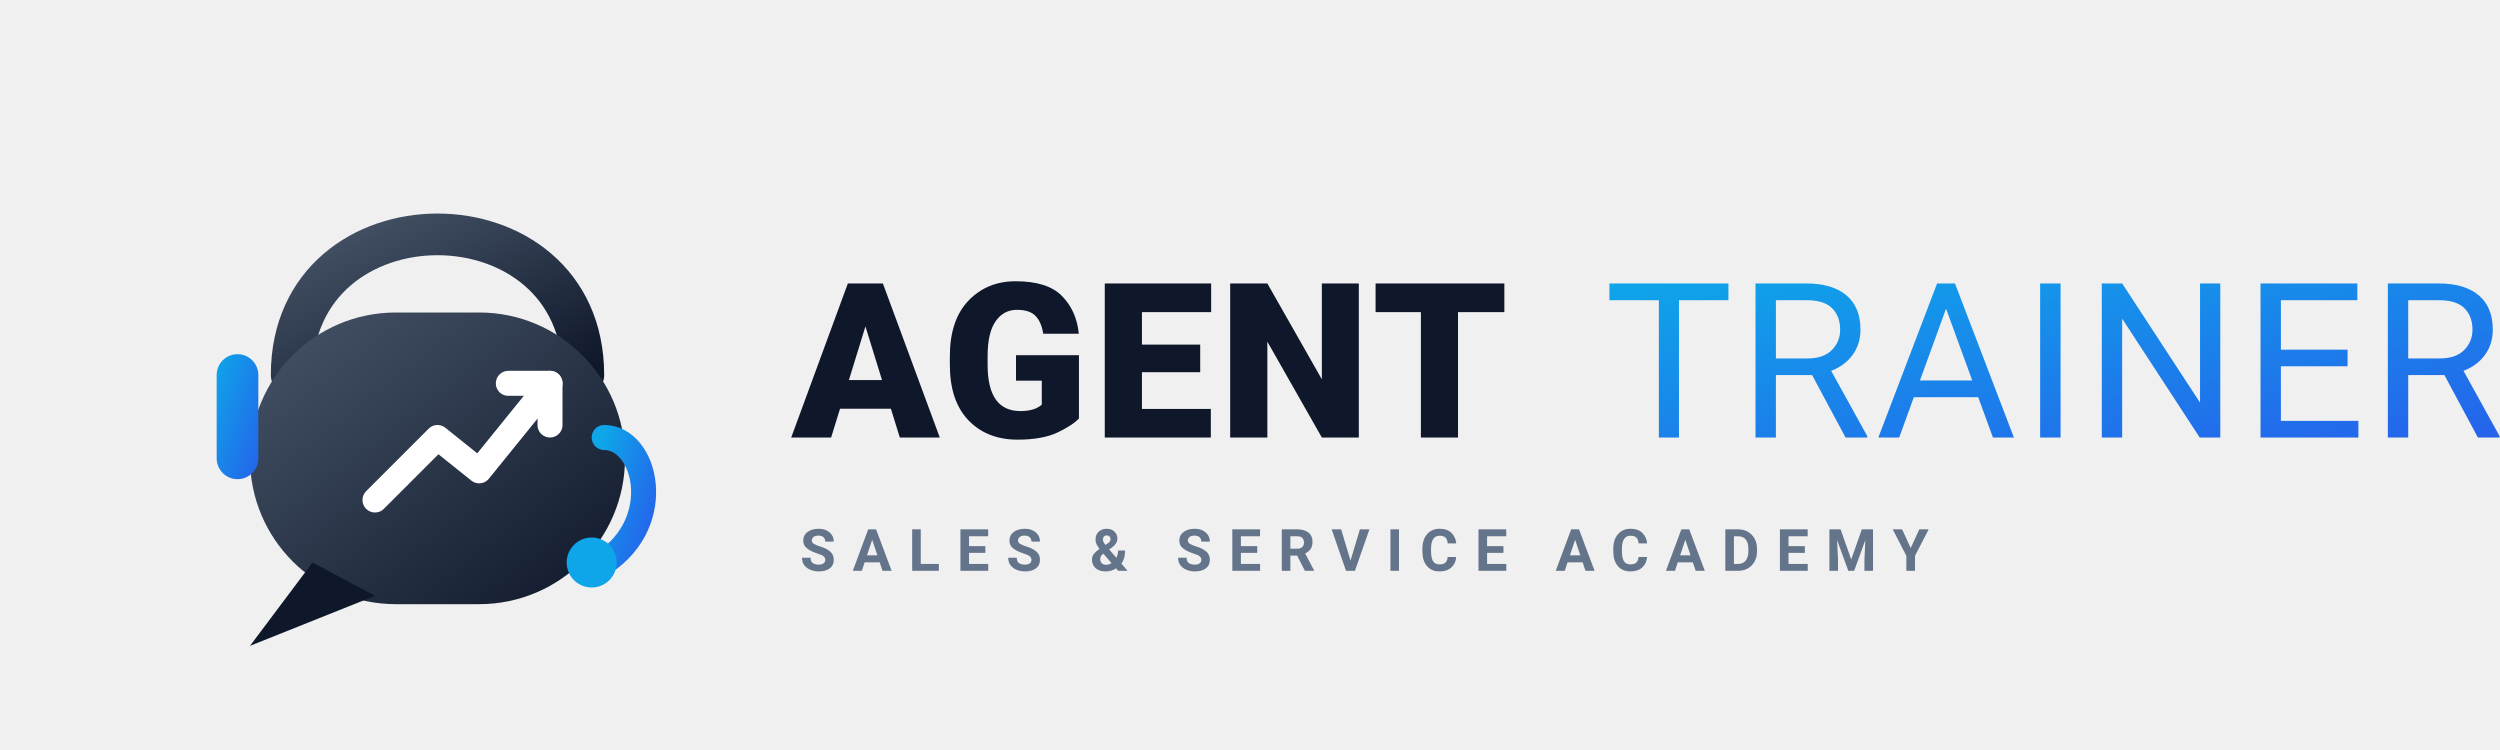
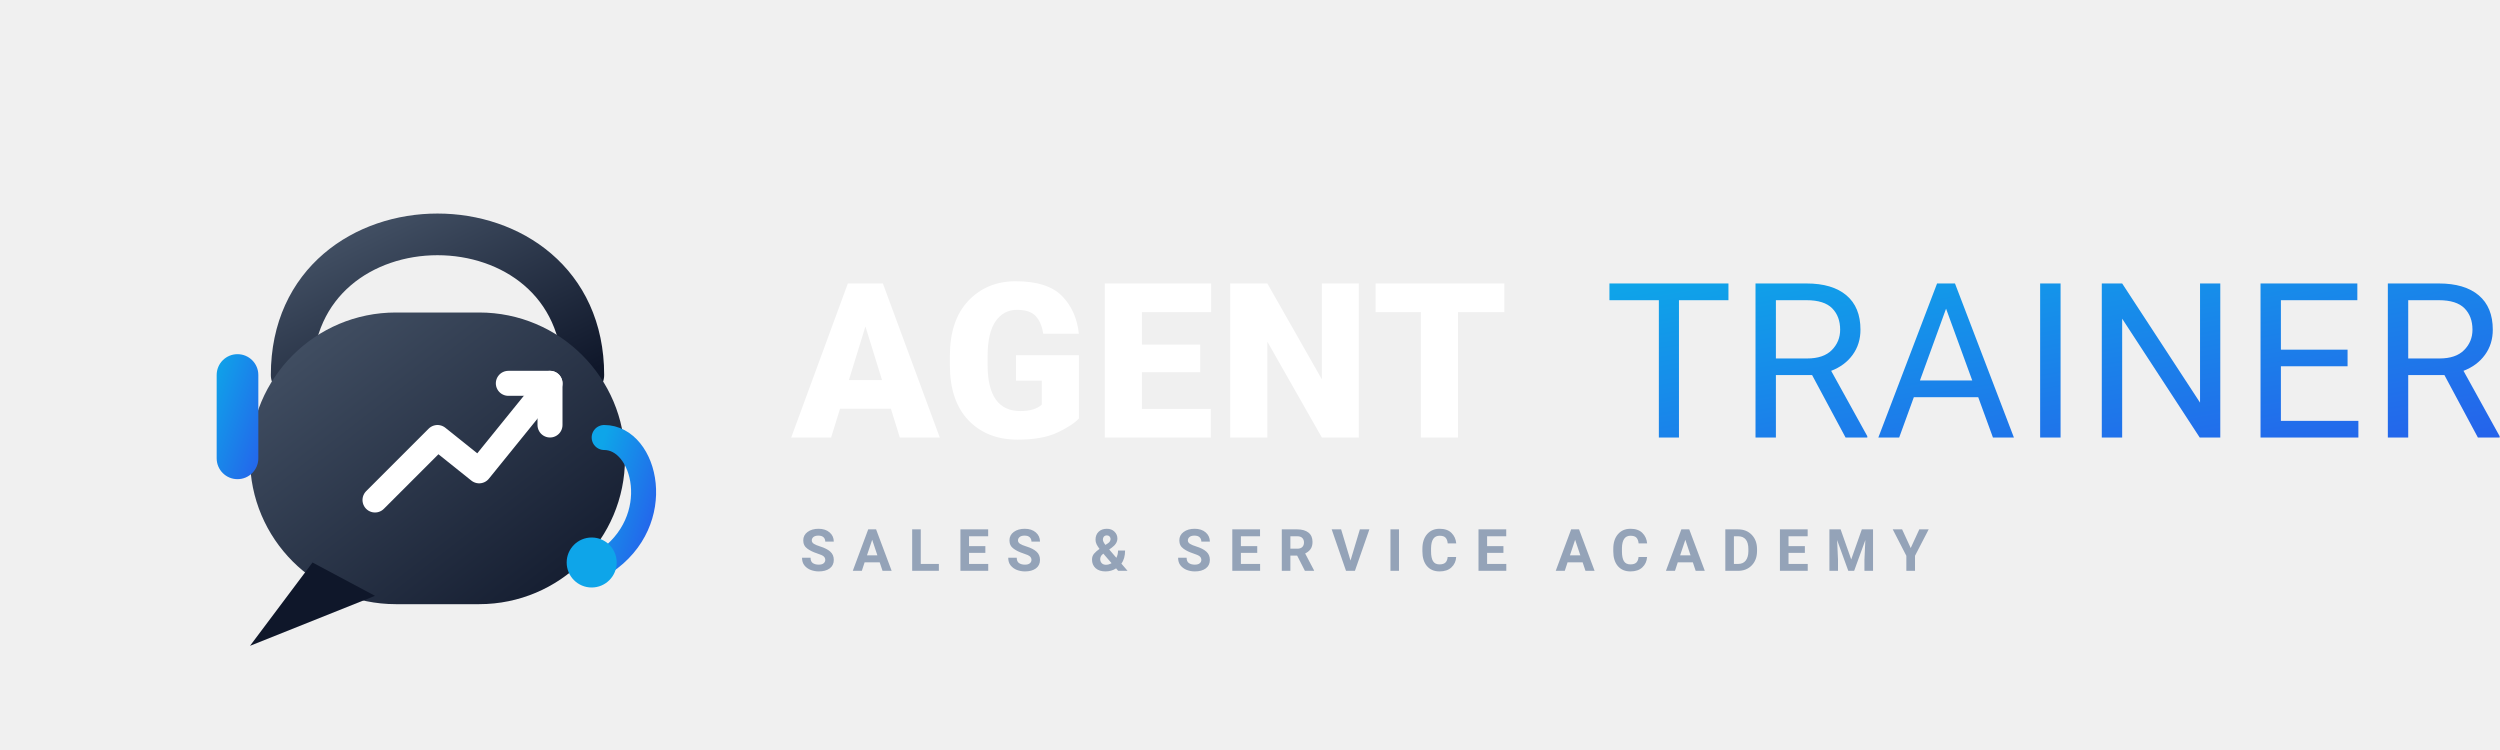
<svg xmlns="http://www.w3.org/2000/svg" viewBox="0 0 600 180" width="100%" height="100%">
  <defs>
    <linearGradient id="urbanAccent" x1="0%" y1="0%" x2="100%" y2="100%">
      <stop offset="0%" stop-color="#0EA5E9" />
      <stop offset="100%" stop-color="#2563EB" />
    </linearGradient>
    <linearGradient id="slateBase" x1="0%" y1="0%" x2="100%" y2="100%">
      <stop offset="0%" stop-color="#475569" />
      <stop offset="100%" stop-color="#0F172A" />
    </linearGradient>
  </defs>
  <rect width="100%" height="100%" fill="none" />
  <g transform="translate(10, 0)">
    <g transform="translate(20, 20)">
      <path d="M40,70 C40,25 110,25 110,70" fill="none" stroke="url(#slateBase)" stroke-width="10" stroke-linecap="round" />
      <rect x="30" y="55" width="90" height="70" rx="35" fill="url(#slateBase)" />
      <path d="M45,115 L30,135 L60,123 Z" fill="#0F172A" />
      <rect x="22" y="65" width="10" height="30" rx="5" fill="url(#urbanAccent)" />
      <path d="M115,85 C125,85 130,105 115,115" fill="none" stroke="url(#urbanAccent)" stroke-width="6" stroke-linecap="round" />
      <circle cx="112" cy="115" r="6" fill="#0EA5E9" />
      <path d="M60,100 L75,85 L85,93 L102,72" fill="none" stroke="#FFFFFF" stroke-width="6" stroke-linecap="round" stroke-linejoin="round" />
      <path d="M92,72 L102,72 L102,82" fill="none" stroke="#FFFFFF" stroke-width="6" stroke-linecap="round" stroke-linejoin="round" />
    </g>
    <g transform="translate(180, 105)">
-       <text font-family="system-ui, -apple-system, 'Segoe UI', Roboto, sans-serif" font-weight="800" font-size="52" fill="#0F172A" letter-spacing="1">AGENT</text>
+       <text font-family="system-ui, -apple-system, 'Segoe UI', Roboto, sans-serif" font-weight="800" font-size="52" fill="#FFFFFF" letter-spacing="1">AGENT</text>
      <text x="195" font-family="system-ui, -apple-system, 'Segoe UI', Roboto, sans-serif" font-weight="400" font-size="52" fill="url(#urbanAccent)" letter-spacing="1">TRAINER</text>
-       <text y="32" x="2" font-family="system-ui, -apple-system, 'Segoe UI', Roboto, sans-serif" font-weight="600" font-size="14" fill="#64748B" letter-spacing="4">SALES &amp; SERVICE ACADEMY</text>
+       <text y="32" x="2" font-family="system-ui, -apple-system, 'Segoe UI', Roboto, sans-serif" font-weight="600" font-size="14" fill="#94A3B8" letter-spacing="4">SALES &amp; SERVICE ACADEMY</text>
    </g>
  </g>
</svg>
